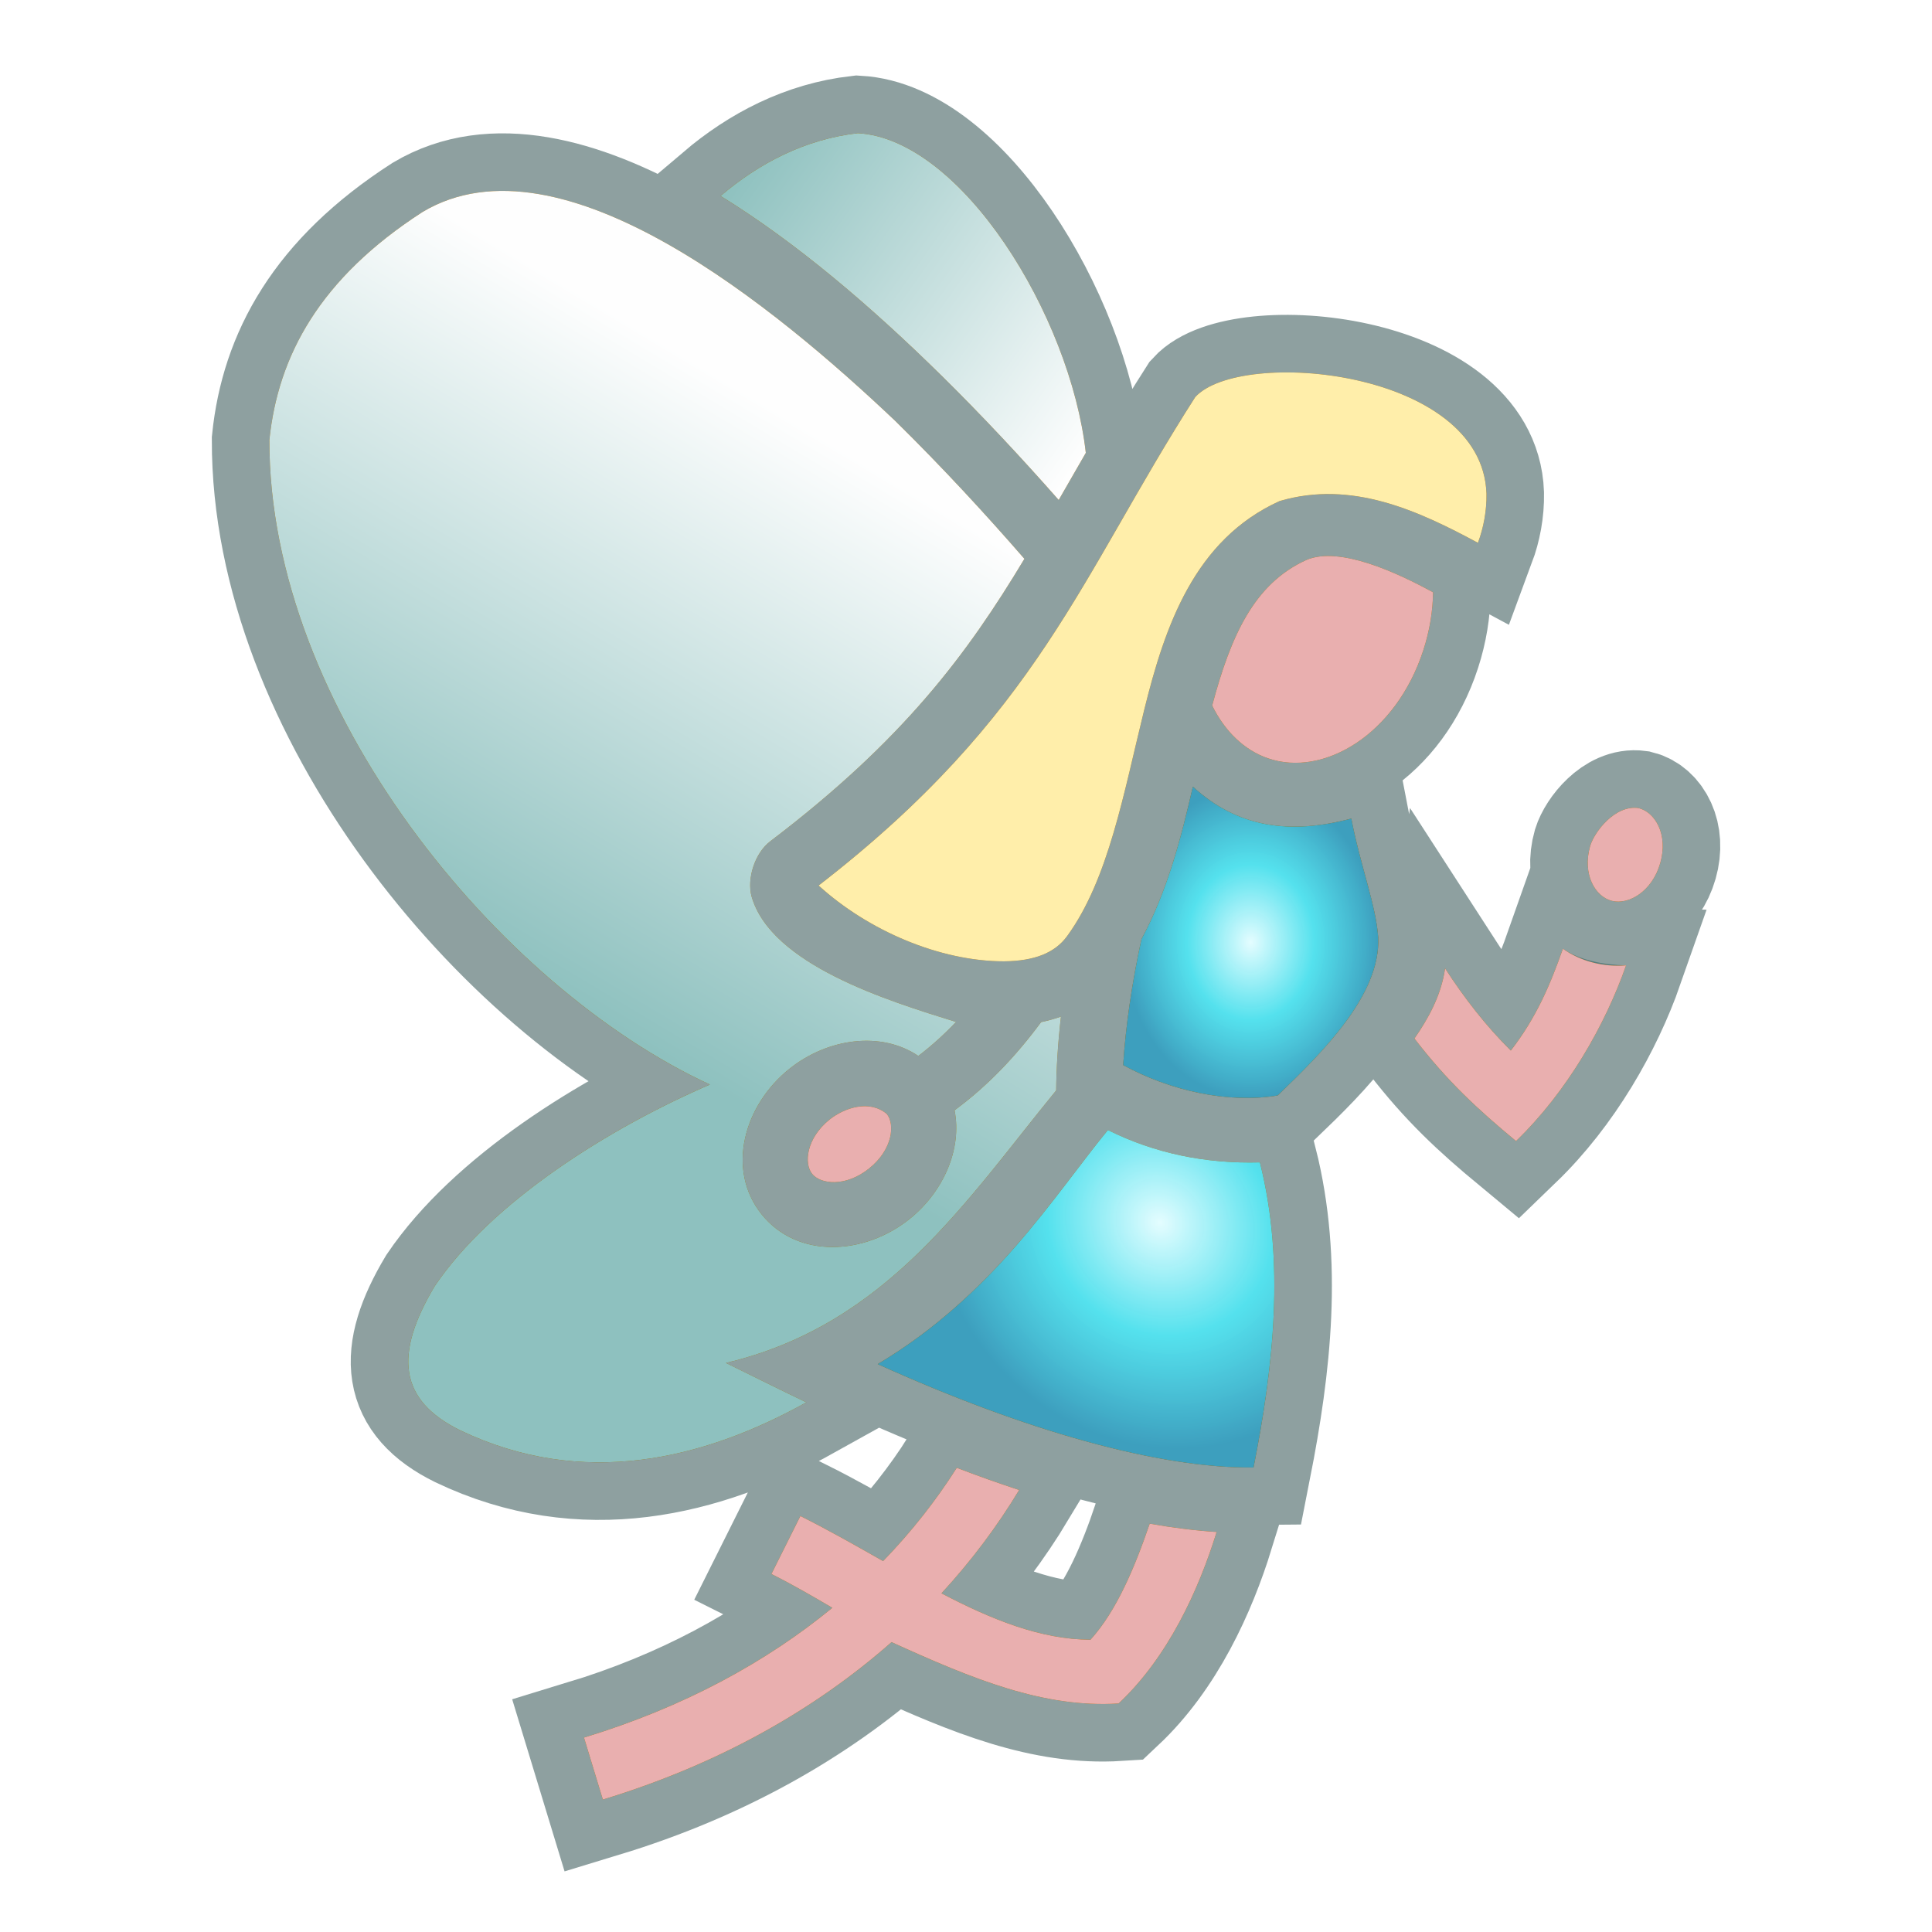
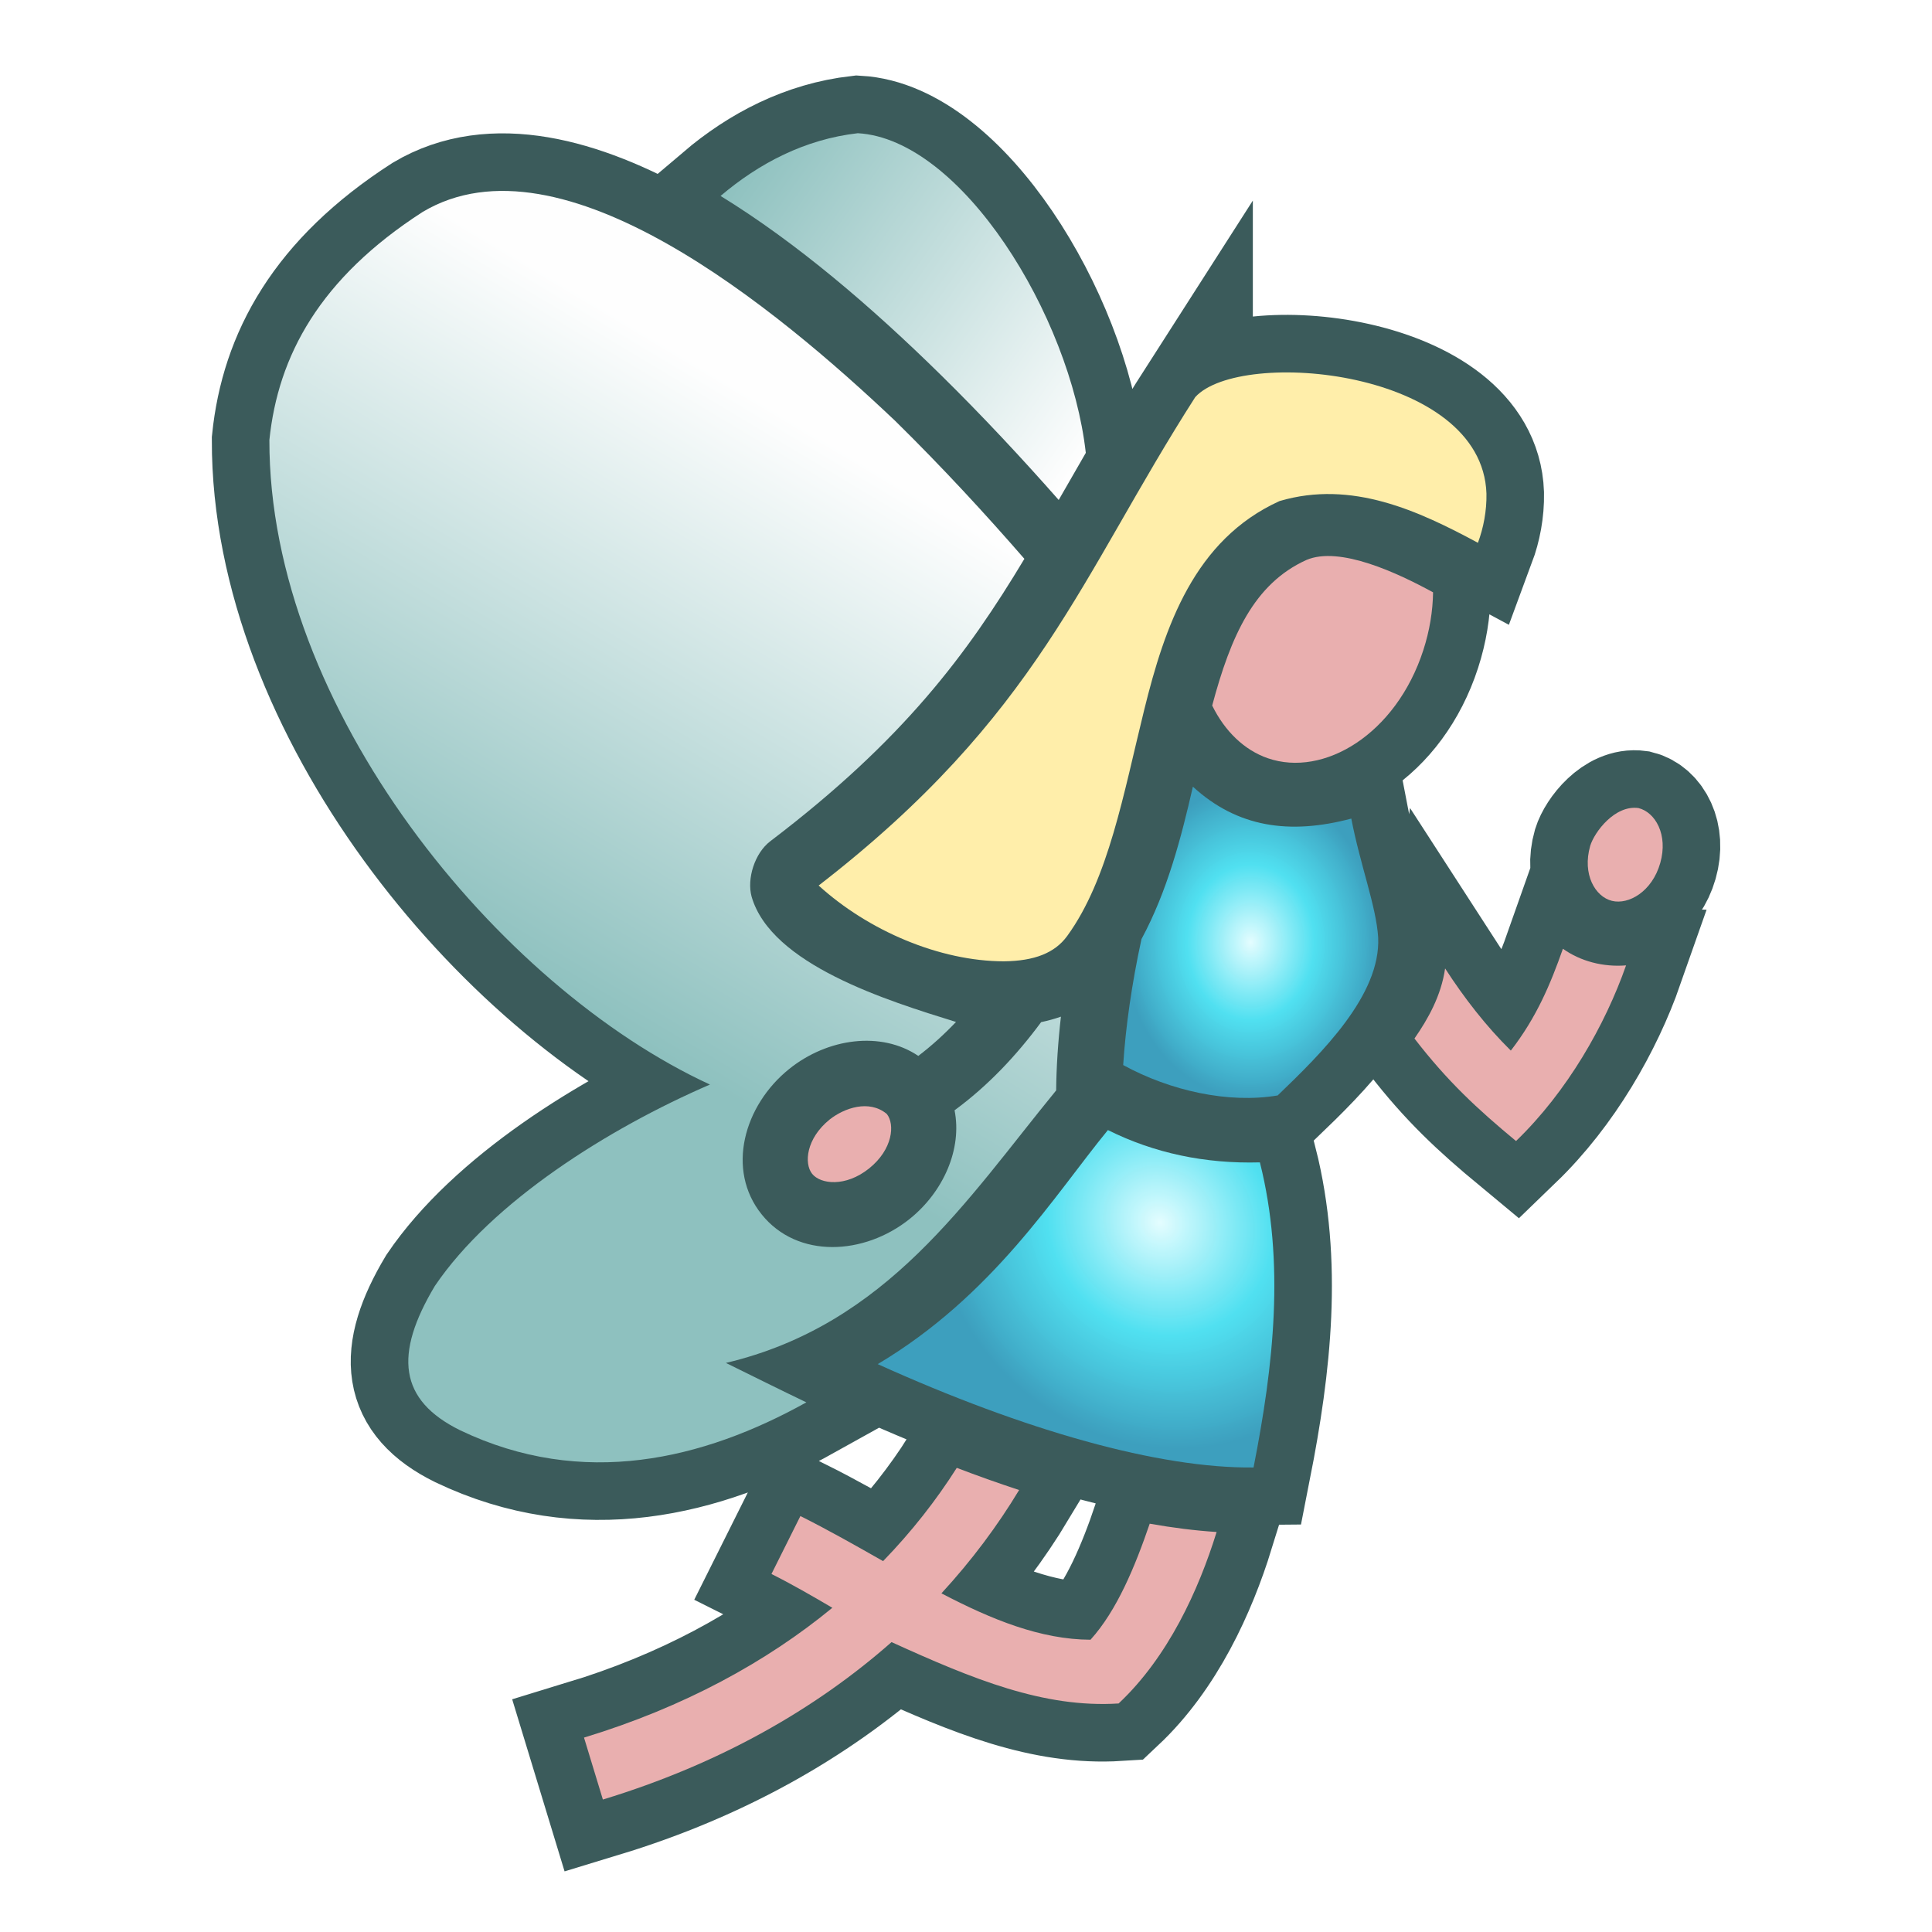
<svg xmlns="http://www.w3.org/2000/svg" xmlns:xlink="http://www.w3.org/1999/xlink" style="height: 512px; width: 512px;" viewBox="0 0 512 512" version="1.1" id="svg8">
  <defs id="defs12">
    <linearGradient id="linearGradient879">
      <stop style="stop-color:#fefefe;stop-opacity:1" offset="0" id="stop875" />
      <stop style="stop-color:#8ec1bf;stop-opacity:1" offset="1" id="stop877" />
    </linearGradient>
    <linearGradient id="linearGradient861">
      <stop style="stop-color:#e4fdff;stop-opacity:1" offset="0" id="stop857" />
      <stop id="stop873" offset="0.5" style="stop-color:#51e5f6;stop-opacity:0.965" />
      <stop style="stop-color:#3d9fbe;stop-opacity:1" offset="1" id="stop859" />
    </linearGradient>
-     <radialGradient xlink:href="#linearGradient861" id="radialGradient863" cx="302.048" cy="249.321" fx="302.048" fy="249.321" r="35.451" gradientTransform="matrix(1,0,0,1.220263,0,-54.91612)" gradientUnits="userSpaceOnUse" />
-     <radialGradient xlink:href="#linearGradient861" id="radialGradient871" cx="270.164" cy="313.924" fx="270.164" fy="313.924" r="55.12" gradientTransform="matrix(0.7701546,-0.7781471,0.8428235,0.8341667,-195.839,275.6126)" gradientUnits="userSpaceOnUse" />
-     <linearGradient xlink:href="#linearGradient879" id="linearGradient881" x1="239.136" y1="142.727" x2="151.736" y2="288.856" gradientUnits="userSpaceOnUse" />
-     <linearGradient xlink:href="#linearGradient879" id="linearGradient889" x1="256.207" y1="113.277" x2="154.687" y2="41.863" gradientUnits="userSpaceOnUse" />
+     <radialGradient xlink:href="#linearGradient861" id="radialGradient863" cx="302.048" cy="249.321" fx="302.048" fy="249.321" r="35.451" gradientTransform="matrix(0.9534281,0,0,1.163433,43.47391,-40.34461)" gradientUnits="userSpaceOnUse" />
+     <radialGradient xlink:href="#linearGradient861" id="radialGradient871" cx="270.164" cy="313.924" fx="270.164" fy="313.924" r="55.12" gradientTransform="matrix(0.7342871,-0.7419073,0.8035716,0.795318,-143.2445,274.7908)" gradientUnits="userSpaceOnUse" />
+     <linearGradient xlink:href="#linearGradient879" id="linearGradient881" x1="239.136" y1="142.727" x2="151.736" y2="288.856" gradientUnits="userSpaceOnUse" gradientTransform="matrix(0.9534281,0,0,0.9534281,43.47391,12.01396)" />
+     <linearGradient xlink:href="#linearGradient879" id="linearGradient889" x1="256.207" y1="113.277" x2="154.687" y2="41.863" gradientUnits="userSpaceOnUse" gradientTransform="matrix(0.9534281,0,0,0.9534281,43.47391,12.01396)" />
  </defs>
-   <g id="g903" transform="matrix(0.9534281,0,0,0.9534281,43.47391,12.01396)">
-     <path style="fill:#84b0b0;fill-opacity:1;stroke:#395959;stroke-width:32;stroke-miterlimit:4;stroke-dasharray:none;stroke-opacity:0.569" id="path833" d="m 192.83,24.426 c -14.71,1.688 -27.402,8.33 -38.143,17.437 21.23,13.037 42.044,30.898 61.172,49.701 11.727,11.528 22.782,23.42 32.816,34.805 2.442,-4.263 4.944,-8.626 7.532,-13.092 C 251.898,75.023 221.595,26.067 192.83,24.426 Z M 71.886,46.303 c -28.61,18.45 -40.203,39.995 -42.605,63.398 -0.15,74.543 63.687,152.073 122.455,179.155 -28.275,12.217 -60.633,32.6 -76.461,55.98 -11.387,19.032 -10.034,31.734 7.072,40.14 34.057,16.282 67.59,8.121 96.186,-7.785 -7.344,-3.524 -14.805,-7.242 -22.362,-10.962 44.88,-10.627 66.885,-45.326 91.797,-75.745 0.059,-6.436 0.504,-13.327 1.325,-20.502 -1.799,0.628 -3.637,1.137 -5.502,1.524 -6.904,9.334 -14.834,17.74 -24.063,24.5 2.14,10.716 -3.044,22.63 -12.478,30.2 -12.624,10.126 -31.187,11.141 -41.143,-1.268 -9.956,-12.41 -4.94,-30.31 7.684,-40.438 10.637,-8.535 25.492,-10.597 35.861,-3.607 3.691,-2.802 7.176,-5.973 10.478,-9.44 -19.17,-5.932 -51.374,-15.938 -56.818,-34.84 -1.342,-4.912 0.81,-12.057 5.219,-15.408 37.102,-28.196 54.783,-52.147 70.605,-78.478 C 228.479,130.462 216.351,117.288 203.24,104.4 170.56,73.42 110.442,23.344 71.886,46.303 Z m 214.75,51.465 c -31.881,49.744 -43.506,88.443 -104.685,135.77 13.843,12.594 33.702,21.043 51.474,21.064 8.487,-0.088 14.172,-2.306 17.625,-7.059 11.48,-15.8 15.656,-39.606 21.385,-62.818 5.73,-23.213 13.931,-47.302 37.625,-58.055 20.1,-5.935 38.659,2.736 55.143,11.6 1.529,-4.12 2.463,-8.88 2.365,-13.694 -1.157,-34.505 -68.383,-40.598 -80.932,-26.808 z m 30.862,45.292 c -14.519,6.588 -20.98,21.077 -26.16,40.449 3.481,7.099 8.888,12.376 15.466,14.648 15.531,5.364 35.634,-6.645 43.217,-30.035 1.783,-5.5 2.636,-10.925 2.711,-16.08 -9.606,-5.248 -25.954,-13 -35.234,-8.982 z m -31.526,63.002 c -3.265,14.198 -7.083,29.01 -14.289,42.363 -2.701,12.403 -4.405,24.449 -5.086,35.013 13.039,7.148 29.31,10.761 42.942,8.446 12.331,-11.85 28.684,-27.948 27.936,-43.933 -0.553,-8.697 -5.006,-20.166 -7.471,-33.02 -17.208,4.562 -31.691,2.43 -44.032,-8.87 z m 110.436,16.447 c -2.267,7.933 1.41,14.15 6.047,15.29 4.637,1.141 11.153,-2.568 13.42,-10.501 2.267,-7.934 -1.412,-14.152 -6.05,-15.293 -6.508,-0.905 -12.2,6.554 -13.417,10.504 z m -7.584,28.603 c -3.453,9.805 -7.315,19.06 -14.48,28.305 -6.839,-6.749 -12.912,-14.547 -18.268,-22.84 -1.097,7.625 -4.754,14.066 -8.518,19.486 9.168,11.889 17.428,19.544 28.23,28.495 14.257,-13.76 24.77,-32.23 30.587,-48.825 -6.428,-0.152 -13.071,-1.532 -17.551,-4.621 z m -203.77,47.426 c -6.589,5.286 -7.21,12.266 -4.908,15.135 2.302,2.869 9.251,3.776 15.84,-1.51 6.589,-5.286 7.208,-12.266 4.906,-15.135 -4.943,-4.1 -11.831,-1.63 -15.838,1.51 z m 77.295,2.97 c -14.904,18.19 -31.895,45.95 -63.98,65.055 41.127,18.595 78.3,29.021 104.463,28.729 5.59,-28.393 8.762,-56.945 1.767,-84.805 -15.255,0.425 -29.374,-2.567 -42.25,-8.978 z m -42.006,93.89 c -5.72,9.016 -12.532,17.725 -20.484,25.923 -7.492,-4.257 -15.117,-8.599 -22.982,-12.527 l -8.043,16.103 c 5.532,2.764 11.165,6.01 16.927,9.397 -18.288,15.027 -41.164,27.595 -69.029,36.078 l 5.242,17.22 c 32.565,-9.913 59.247,-25.254 80.239,-43.76 22.665,10.31 42.29,18.374 63.117,17.056 13.743,-12.908 22.215,-31.465 27.238,-47.662 -5.966,-0.39 -12.177,-1.172 -18.598,-2.307 -4.06,11.875 -9.111,24.142 -16.455,32.252 -13.847,-0.06 -27.48,-5.597 -41.437,-12.895 8.378,-9.091 15.57,-18.736 21.595,-28.718 -5.825,-1.915 -11.603,-3.969 -17.33,-6.16 z" />
-     <path d="m 192.83,24.426 c -14.71,1.688 -27.402,8.33 -38.143,17.437 21.23,13.037 42.044,30.898 61.172,49.701 11.727,11.528 22.782,23.42 32.816,34.805 2.442,-4.263 4.944,-8.626 7.532,-13.092 C 251.898,75.023 221.595,26.067 192.83,24.426 Z M 71.886,46.303 c -28.61,18.45 -40.203,39.995 -42.605,63.398 -0.15,74.543 63.687,152.073 122.455,179.155 -28.275,12.217 -60.633,32.6 -76.461,55.98 -11.387,19.032 -10.034,31.734 7.072,40.14 34.057,16.282 67.59,8.121 96.186,-7.785 -7.344,-3.524 -14.805,-7.242 -22.362,-10.962 44.88,-10.627 66.885,-45.326 91.797,-75.745 0.059,-6.436 0.504,-13.327 1.325,-20.502 -1.799,0.628 -3.637,1.137 -5.502,1.524 -6.904,9.334 -14.834,17.74 -24.063,24.5 2.14,10.716 -3.044,22.63 -12.478,30.2 -12.624,10.126 -31.187,11.141 -41.143,-1.268 -9.956,-12.41 -4.94,-30.31 7.684,-40.438 10.637,-8.535 25.492,-10.597 35.861,-3.607 3.691,-2.802 7.176,-5.973 10.478,-9.44 -19.17,-5.932 -51.374,-15.938 -56.818,-34.84 -1.342,-4.912 0.81,-12.057 5.219,-15.408 37.102,-28.196 54.783,-52.147 70.605,-78.478 C 228.479,130.462 216.351,117.288 203.24,104.4 170.56,73.42 110.442,23.344 71.886,46.303 Z m 214.75,51.465 c -31.881,49.744 -43.506,88.443 -104.685,135.77 13.843,12.594 33.702,21.043 51.474,21.064 8.487,-0.088 14.172,-2.306 17.625,-7.059 11.48,-15.8 15.656,-39.606 21.385,-62.818 5.73,-23.213 13.931,-47.302 37.625,-58.055 20.1,-5.935 38.659,2.736 55.143,11.6 1.529,-4.12 2.463,-8.88 2.365,-13.694 -1.157,-34.505 -68.383,-40.598 -80.932,-26.808 z m 30.862,45.292 c -14.519,6.588 -20.98,21.077 -26.16,40.449 3.481,7.099 8.888,12.376 15.466,14.648 15.531,5.364 35.634,-6.645 43.217,-30.035 1.783,-5.5 2.636,-10.925 2.711,-16.08 -9.606,-5.248 -25.954,-13 -35.234,-8.982 z m -31.526,63.002 c -3.265,14.198 -7.083,29.01 -14.289,42.363 -2.701,12.403 -4.405,24.449 -5.086,35.013 13.039,7.148 29.31,10.761 42.942,8.446 12.331,-11.85 28.684,-27.948 27.936,-43.933 -0.553,-8.697 -5.006,-20.166 -7.471,-33.02 -17.208,4.562 -31.691,2.43 -44.032,-8.87 z m 110.436,16.447 c -2.267,7.933 1.41,14.15 6.047,15.29 4.637,1.141 11.153,-2.568 13.42,-10.501 2.267,-7.934 -1.412,-14.152 -6.05,-15.293 -6.508,-0.905 -12.2,6.554 -13.417,10.504 z m -7.584,28.603 c -3.453,9.805 -7.315,19.06 -14.48,28.305 -6.839,-6.749 -12.912,-14.547 -18.268,-22.84 -1.097,7.625 -4.754,14.066 -8.518,19.486 9.168,11.889 17.428,19.544 28.23,28.495 14.257,-13.76 24.77,-32.23 30.587,-48.825 -6.38,0.516 -12.674,-1.153 -17.551,-4.62 z m -203.77,47.426 c -6.589,5.286 -7.21,12.266 -4.908,15.135 2.302,2.869 9.251,3.776 15.84,-1.51 6.589,-5.286 7.208,-12.266 4.906,-15.135 -4.943,-4.1 -11.831,-1.63 -15.838,1.51 z m 77.295,2.97 c -14.904,18.19 -31.895,45.95 -63.98,65.055 41.127,18.595 78.3,29.021 104.463,28.729 5.59,-28.393 8.762,-56.945 1.767,-84.805 -15.255,0.425 -29.374,-2.567 -42.25,-8.978 z m -42.006,93.89 c -5.72,9.016 -12.532,17.725 -20.484,25.923 -7.492,-4.257 -15.117,-8.599 -22.982,-12.527 l -8.043,16.103 c 5.532,2.764 11.165,6.01 16.927,9.397 -18.288,15.027 -41.164,27.595 -69.029,36.078 l 5.242,17.22 c 32.565,-9.913 59.247,-25.254 80.239,-43.76 22.665,10.31 42.29,18.374 63.117,17.056 13.743,-12.908 22.215,-31.465 27.238,-47.662 -5.966,-0.39 -12.177,-1.172 -18.598,-2.307 -4.06,11.875 -9.111,24.142 -16.455,32.252 -13.847,-0.06 -27.48,-5.597 -41.437,-12.895 8.378,-9.091 15.57,-18.736 21.595,-28.718 -5.825,-1.915 -11.603,-3.969 -17.33,-6.16 z" id="path4" style="fill:#b57204;fill-opacity:1" />
-     <path id="path855" d="m 192.83,24.426 c -14.71,1.688 -27.402,8.33 -38.143,17.437 21.23,13.037 42.044,30.898 61.172,49.701 11.727,11.528 22.782,23.42 32.816,34.805 2.442,-4.263 4.944,-8.626 7.532,-13.092 -4.309,-38.254 -34.612,-87.21 -63.377,-88.851 z" style="fill:url(#linearGradient889);fill-opacity:1" />
-     <path id="path853" d="m 71.886,46.303 c -28.61,18.45 -40.203,39.995 -42.605,63.398 -0.15,74.543 63.687,152.073 122.455,179.155 -28.275,12.217 -60.633,32.6 -76.461,55.98 -11.387,19.032 -10.034,31.734 7.072,40.14 34.057,16.282 67.59,8.121 96.186,-7.785 -7.344,-3.524 -14.805,-7.242 -22.362,-10.962 44.88,-10.627 66.885,-45.326 91.797,-75.745 0.059,-6.436 0.504,-13.327 1.325,-20.502 -1.799,0.628 -3.637,1.137 -5.502,1.524 -6.904,9.334 -14.834,17.74 -24.063,24.5 2.14,10.716 -3.044,22.63 -12.478,30.2 -12.624,10.126 -31.187,11.141 -41.143,-1.268 -9.956,-12.41 -4.94,-30.31 7.684,-40.438 10.637,-8.535 25.492,-10.597 35.861,-3.607 3.691,-2.802 7.176,-5.973 10.478,-9.44 -19.17,-5.932 -51.374,-15.938 -56.818,-34.84 -1.342,-4.912 0.81,-12.057 5.219,-15.408 37.102,-28.196 54.783,-52.147 70.605,-78.478 C 228.479,130.462 216.351,117.288 203.24,104.4 170.56,73.42 110.442,23.344 71.886,46.303 Z" style="fill:url(#linearGradient881);fill-opacity:1" />
-     <path id="path851" d="m 286.636,97.768 c -31.881,49.744 -43.506,88.443 -104.685,135.77 13.843,12.594 33.702,21.043 51.474,21.064 8.487,-0.088 14.172,-2.306 17.625,-7.059 11.48,-15.8 15.656,-39.606 21.385,-62.818 5.73,-23.213 13.931,-47.302 37.625,-58.055 20.1,-5.935 38.659,2.736 55.143,11.6 1.529,-4.12 2.463,-8.88 2.365,-13.694 -1.157,-34.505 -68.383,-40.598 -80.932,-26.808 z" style="fill:#ffeeaa;fill-opacity:1" />
-     <path id="path849" d="m 317.498,143.06 c -14.519,6.588 -20.98,21.077 -26.16,40.449 3.481,7.099 8.888,12.376 15.466,14.648 15.531,5.364 35.634,-6.645 43.217,-30.035 1.783,-5.5 2.636,-10.925 2.711,-16.08 -9.606,-5.248 -25.954,-13 -35.234,-8.982 z" style="fill:#e9afaf;fill-opacity:1" />
-     <path id="path847" d="m 285.972,206.062 c -3.265,14.198 -7.083,29.01 -14.289,42.363 -2.701,12.403 -4.405,24.449 -5.086,35.013 13.039,7.148 29.31,10.761 42.942,8.446 12.331,-11.85 28.684,-27.948 27.936,-43.933 -0.553,-8.697 -5.006,-20.166 -7.471,-33.02 -17.208,4.562 -31.691,2.43 -44.032,-8.87 z" style="fill:url(#radialGradient863);fill-opacity:1" />
-     <path id="path845" d="m 396.408,222.509 c -2.267,7.933 1.41,14.15 6.047,15.29 4.637,1.141 11.153,-2.568 13.42,-10.501 2.267,-7.934 -1.412,-14.152 -6.05,-15.293 -6.508,-0.905 -12.2,6.554 -13.417,10.504 z" style="fill:#e9afaf;fill-opacity:1" />
-     <path id="path843" d="m 388.824,251.112 c -3.453,9.805 -7.315,19.06 -14.48,28.305 -6.839,-6.749 -12.912,-14.547 -18.268,-22.84 -1.097,7.625 -4.754,14.066 -8.518,19.486 9.168,11.889 17.428,19.544 28.23,28.495 14.257,-13.76 24.77,-32.23 30.587,-48.825 -6.38,0.516 -12.674,-1.153 -17.551,-4.62 z" style="fill:#e9afaf;fill-opacity:1" />
-     <path id="path841" d="m 185.054,298.538 c -6.589,5.286 -7.21,12.266 -4.908,15.135 2.302,2.869 9.251,3.776 15.84,-1.51 6.589,-5.286 7.208,-12.266 4.906,-15.135 -4.943,-4.1 -11.831,-1.63 -15.838,1.51 z" style="fill:#e9afaf;fill-opacity:1" />
-     <path id="path839" d="m 262.349,301.508 c -14.904,18.19 -31.895,45.95 -63.98,65.055 41.127,18.595 78.3,29.021 104.463,28.729 5.59,-28.393 8.762,-56.945 1.767,-84.805 -15.255,0.425 -29.374,-2.567 -42.25,-8.978 z" style="fill:url(#radialGradient871);fill-opacity:1" />
-     <path id="path835" d="m 220.343,395.398 c -5.72,9.016 -12.532,17.725 -20.484,25.923 -7.492,-4.257 -15.117,-8.599 -22.982,-12.527 l -8.043,16.103 c 5.532,2.764 11.165,6.01 16.927,9.397 -18.288,15.027 -41.164,27.595 -69.029,36.078 l 5.242,17.22 c 32.565,-9.913 59.247,-25.254 80.239,-43.76 22.665,10.31 42.29,18.374 63.117,17.056 13.743,-12.908 22.215,-31.465 27.238,-47.662 -5.966,-0.39 -12.177,-1.172 -18.598,-2.307 -4.06,11.875 -9.111,24.142 -16.455,32.252 -13.847,-0.06 -27.48,-5.597 -41.437,-12.895 8.378,-9.091 15.57,-18.736 21.595,-28.718 -5.825,-1.915 -11.603,-3.969 -17.33,-6.16 z" style="fill:#e9afaf;fill-opacity:1" />
-   </g>
+   <path d="m 227.323,35.302 c -14.025,1.609 -26.126,7.942 -36.367,16.625 20.241,12.43 40.086,29.459 58.323,47.386 11.181,10.991 21.721,22.329 31.288,33.184 2.328,-4.064 4.714,-8.224 7.181,-12.482 C 283.641,83.543 254.749,36.867 227.323,35.302 Z M 112.012,56.161 C 84.734,73.751 73.681,94.293 71.391,116.606 c -0.143,71.071 60.721,144.991 116.752,170.811 -26.958,11.648 -57.809,31.082 -72.9,53.373 -10.857,18.146 -9.567,30.256 6.743,38.271 32.471,15.524 64.442,7.743 91.706,-7.422 -7.002,-3.36 -14.116,-6.905 -21.321,-10.451 42.79,-10.132 63.77,-43.215 87.522,-72.217 0.056,-6.136 0.481,-12.706 1.263,-19.547 -1.715,0.599 -3.467,1.084 -5.246,1.453 -6.582,8.899 -14.143,16.914 -22.942,23.359 2.04,10.217 -2.902,21.576 -11.897,28.794 -12.036,9.654 -29.735,10.622 -39.227,-1.209 -9.492,-11.832 -4.71,-28.898 7.326,-38.555 10.142,-8.138 24.305,-10.103 34.191,-3.439 3.519,-2.672 6.842,-5.695 9.99,-9 -18.277,-5.656 -48.981,-15.196 -54.172,-33.217 -1.28,-4.683 0.772,-11.495 4.976,-14.69 35.374,-26.883 52.232,-49.718 67.317,-74.823 C 261.312,136.4 249.749,123.84 237.249,111.552 206.091,82.015 148.772,34.271 112.012,56.161 Z m 204.749,49.068 c -30.396,47.427 -41.48,84.324 -99.81,129.447 13.198,12.007 32.132,20.063 49.077,20.083 8.092,-0.084 13.512,-2.199 16.804,-6.73 10.945,-15.064 14.927,-37.761 20.389,-59.892 5.463,-22.132 13.282,-45.099 35.873,-55.351 19.164,-5.659 36.859,2.609 52.575,11.06 1.458,-3.928 2.348,-8.466 2.255,-13.056 -1.103,-32.898 -65.198,-38.707 -77.163,-25.559 z m 29.425,43.183 c -13.843,6.281 -20.003,20.095 -24.942,38.565 3.319,6.768 8.474,11.8 14.746,13.966 14.808,5.114 33.974,-6.336 41.204,-28.636 1.7,-5.244 2.513,-10.416 2.585,-15.331 -9.159,-5.004 -24.745,-12.395 -33.593,-8.564 z m -30.058,60.068 c -3.113,13.537 -6.753,27.659 -13.624,40.39 -2.575,11.825 -4.2,23.31 -4.849,33.382 12.432,6.815 27.945,10.26 40.942,8.053 11.757,-11.298 27.348,-26.646 26.635,-41.887 -0.527,-8.292 -4.773,-19.227 -7.123,-31.482 -16.407,4.35 -30.215,2.317 -41.981,-8.457 z m 105.293,15.681 c -2.161,7.564 1.344,13.491 5.765,14.578 4.421,1.088 10.634,-2.448 12.795,-10.012 2.161,-7.564 -1.346,-13.493 -5.768,-14.581 -6.205,-0.863 -11.632,6.249 -12.792,10.015 z m -7.231,27.271 c -3.292,9.348 -6.974,18.172 -13.806,26.987 -6.521,-6.435 -12.311,-13.87 -17.417,-21.776 -1.046,7.27 -4.533,13.411 -8.121,18.578 8.741,11.335 16.616,18.634 26.915,27.168 13.593,-13.119 23.616,-30.729 29.163,-46.551 -6.128,-0.145 -12.462,-1.46 -16.734,-4.406 z m -194.28,45.217 c -6.282,5.04 -6.874,11.695 -4.679,14.43 2.195,2.735 8.82,3.6 15.102,-1.44 6.282,-5.04 6.872,-11.695 4.678,-14.43 -4.713,-3.909 -11.28,-1.554 -15.1,1.44 z m 73.695,2.832 c -14.21,17.343 -30.41,43.81 -61,62.025 39.212,17.729 74.653,27.669 99.598,27.391 5.33,-27.071 8.354,-54.293 1.685,-80.855 -14.545,0.405 -28.006,-2.447 -40.282,-8.56 z m -40.05,89.517 c -5.454,8.596 -11.948,16.9 -19.53,24.716 -7.143,-4.059 -14.413,-8.199 -21.912,-11.944 l -7.668,15.353 c 5.274,2.635 10.645,5.73 16.139,8.959 -17.436,14.327 -39.247,26.31 -65.814,34.398 l 4.998,16.418 c 31.048,-9.451 56.488,-24.078 76.502,-41.722 21.609,9.83 40.32,17.518 60.178,16.262 13.103,-12.307 21.18,-30 25.969,-45.442 -5.688,-0.372 -11.61,-1.117 -17.732,-2.2 -3.871,11.322 -8.687,23.018 -15.689,30.75 -13.202,-0.057 -26.2,-5.336 -39.507,-12.294 7.988,-8.668 14.845,-17.863 20.589,-27.381 -5.553,-1.826 -11.063,-3.784 -16.523,-5.873 z" id="path833" style="fill:#3b5b5b;fill-opacity:1;stroke:#3b5b5b;stroke-width:30.51;stroke-miterlimit:4;stroke-dasharray:none;stroke-opacity:1" />
+   <path style="fill:url(#linearGradient889);fill-opacity:1;stroke-width:0.953" d="m 227.323,35.302 c -14.025,1.609 -26.126,7.942 -36.367,16.625 20.241,12.43 40.086,29.459 58.323,47.386 11.181,10.991 21.721,22.329 31.288,33.184 2.328,-4.064 4.714,-8.224 7.181,-12.482 C 283.641,83.543 254.749,36.867 227.323,35.302 Z" id="path855" />
+   <path style="fill:url(#linearGradient881);fill-opacity:1;stroke-width:0.953" d="M 112.012,56.161 C 84.734,73.751 73.681,94.293 71.391,116.606 c -0.143,71.071 60.721,144.991 116.752,170.811 -26.958,11.648 -57.809,31.082 -72.9,53.373 -10.857,18.146 -9.567,30.256 6.743,38.271 32.471,15.524 64.442,7.743 91.706,-7.422 -7.002,-3.36 -14.116,-6.905 -21.321,-10.451 42.79,-10.132 63.77,-43.215 87.522,-72.217 0.056,-6.136 0.481,-12.706 1.263,-19.547 -1.715,0.599 -3.467,1.084 -5.246,1.453 -6.582,8.899 -14.143,16.914 -22.942,23.359 2.04,10.217 -2.902,21.576 -11.897,28.794 -12.036,9.654 -29.735,10.622 -39.227,-1.209 -9.492,-11.832 -4.71,-28.898 7.326,-38.555 10.142,-8.138 24.305,-10.103 34.191,-3.439 3.519,-2.672 6.842,-5.695 9.99,-9 -18.277,-5.656 -48.981,-15.196 -54.172,-33.217 -1.28,-4.683 0.772,-11.495 4.976,-14.69 35.374,-26.883 52.232,-49.718 67.317,-74.823 C 261.312,136.4 249.749,123.84 237.249,111.552 206.091,82.015 148.772,34.271 112.012,56.161 Z" id="path853" />
+   <path style="fill:#ffeeaa;fill-opacity:1;stroke-width:0.953" d="m 316.761,105.229 c -30.396,47.427 -41.48,84.324 -99.81,129.447 13.198,12.007 32.132,20.063 49.077,20.083 8.092,-0.084 13.512,-2.199 16.804,-6.73 10.945,-15.064 14.927,-37.761 20.389,-59.892 5.463,-22.132 13.282,-45.099 35.873,-55.351 19.164,-5.659 36.859,2.609 52.575,11.06 1.458,-3.928 2.348,-8.466 2.255,-13.056 -1.103,-32.898 -65.198,-38.707 -77.163,-25.559 z" id="path851" />
+   <path style="fill:#e9afaf;fill-opacity:1;stroke-width:0.953" d="m 346.185,148.411 c -13.843,6.281 -20.003,20.095 -24.942,38.565 3.319,6.768 8.474,11.8 14.746,13.966 14.808,5.114 33.974,-6.336 41.204,-28.636 1.7,-5.244 2.513,-10.416 2.585,-15.331 -9.159,-5.004 -24.745,-12.395 -33.593,-8.564 z" id="path849" />
+   <path style="fill:url(#radialGradient863);fill-opacity:1;stroke-width:0.953" d="m 316.128,208.479 c -3.113,13.537 -6.753,27.659 -13.624,40.39 -2.575,11.825 -4.2,23.31 -4.849,33.382 12.432,6.815 27.945,10.26 40.942,8.053 11.757,-11.298 27.348,-26.646 26.635,-41.887 -0.527,-8.292 -4.773,-19.227 -7.123,-31.482 -16.407,4.35 -30.215,2.317 -41.981,-8.457 z" id="path847" />
+   <path style="fill:#e9afaf;fill-opacity:1;stroke-width:0.953" d="m 421.42,224.16 c -2.161,7.564 1.344,13.491 5.765,14.578 4.421,1.088 10.634,-2.448 12.795,-10.012 2.161,-7.564 -1.346,-13.493 -5.768,-14.581 -6.205,-0.863 -11.632,6.249 -12.792,10.015 z" id="path845" />
+   <path style="fill:#e9afaf;fill-opacity:1;stroke-width:0.953" d="m 414.19,251.431 c -3.292,9.348 -6.974,18.172 -13.806,26.987 -6.521,-6.435 -12.311,-13.87 -17.417,-21.776 -1.046,7.27 -4.533,13.411 -8.121,18.578 8.741,11.335 16.616,18.634 26.915,27.168 13.593,-13.119 23.616,-30.729 29.163,-46.551 -6.083,0.492 -12.084,-1.099 -16.734,-4.405 z" id="path843" />
+   <path style="fill:#e9afaf;fill-opacity:1;stroke-width:0.953" d="m 219.91,296.648 c -6.282,5.04 -6.874,11.695 -4.679,14.43 2.195,2.735 8.82,3.6 15.102,-1.44 6.282,-5.04 6.872,-11.695 4.678,-14.43 -4.713,-3.909 -11.28,-1.554 -15.1,1.44 z" id="path841" />
+   <path style="fill:url(#radialGradient871);fill-opacity:1;stroke-width:0.953" d="m 293.605,299.48 c -14.21,17.343 -30.41,43.81 -61,62.025 39.212,17.729 74.653,27.669 99.598,27.391 5.33,-27.071 8.354,-54.293 1.685,-80.855 -14.545,0.405 -28.006,-2.447 -40.282,-8.56 z" id="path839" />
+   <path style="fill:#e9afaf;fill-opacity:1;stroke-width:0.953" d="m 253.555,388.998 c -5.454,8.596 -11.948,16.9 -19.53,24.716 -7.143,-4.059 -14.413,-8.199 -21.912,-11.944 l -7.668,15.353 c 5.274,2.635 10.645,5.73 16.139,8.959 -17.436,14.327 -39.247,26.31 -65.814,34.398 l 4.998,16.418 c 31.048,-9.451 56.488,-24.078 76.502,-41.722 21.609,9.83 40.32,17.518 60.178,16.262 13.103,-12.307 21.18,-30 25.969,-45.442 -5.688,-0.372 -11.61,-1.117 -17.732,-2.2 -3.871,11.322 -8.687,23.018 -15.689,30.75 -13.202,-0.057 -26.2,-5.336 -39.507,-12.294 7.988,-8.668 14.845,-17.863 20.589,-27.381 -5.553,-1.826 -11.063,-3.784 -16.523,-5.873 z" id="path835" />
</svg>
